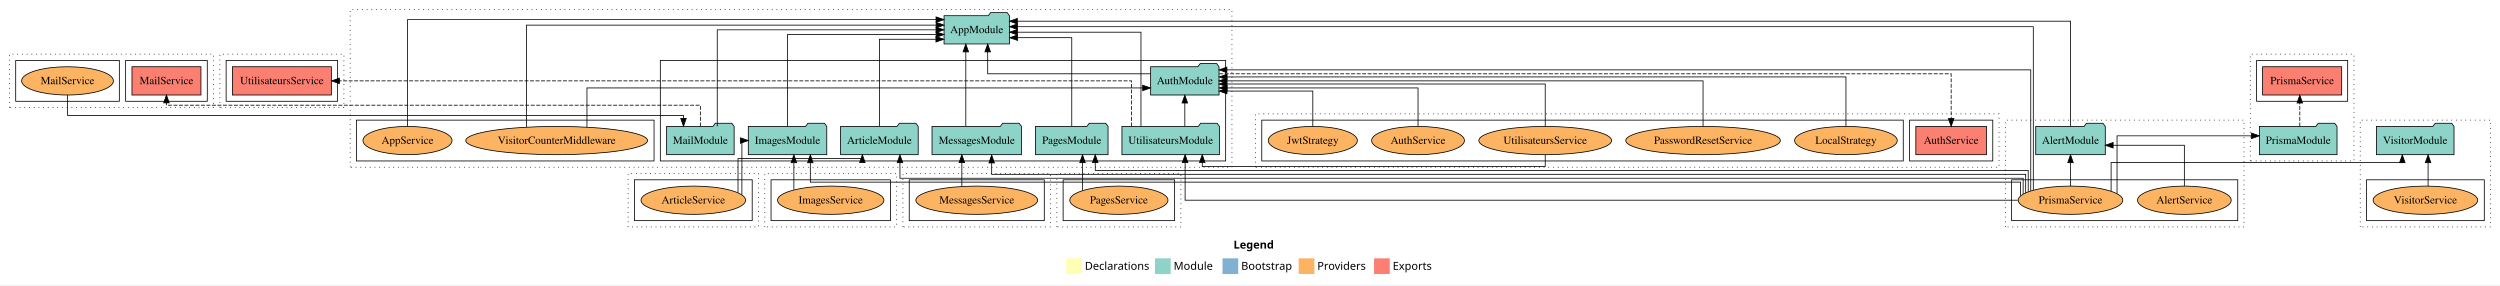
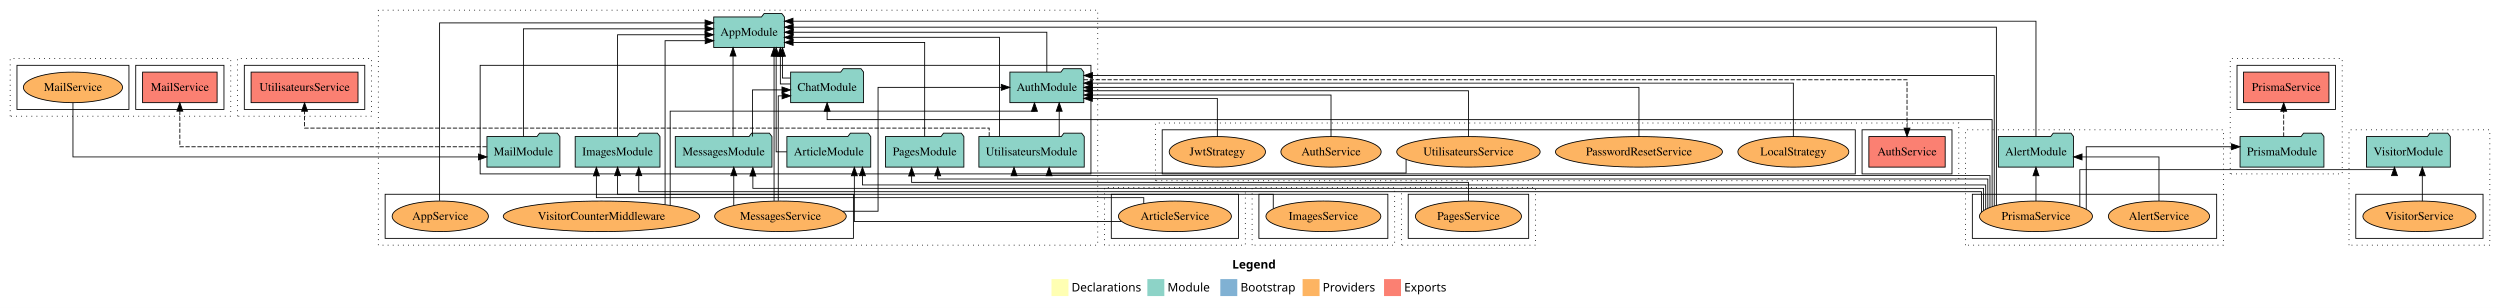
- <svg xmlns="http://www.w3.org/2000/svg" width="3184pt" height="363pt" viewBox="0.00 0.00 3184.00 363.00">
+ <svg xmlns="http://www.w3.org/2000/svg" width="2947pt" height="363pt" viewBox="0.00 0.00 2947.00 363.00">
  <g id="graph0" class="graph" transform="scale(1 1) rotate(0) translate(4 359)">
-     <polygon fill="white" stroke="transparent" points="-4,4 -4,-359 3180,-359 3180,4 -4,4" />
-     <text text-anchor="start" x="1567.01" y="-42.4" font-family="Times-12" font-weight="bold" font-size="14.00">Legend</text>
-     <polygon fill="#ffffb3" stroke="transparent" points="1354,-10 1354,-30 1374,-30 1374,-10 1354,-10" />
-     <text text-anchor="start" x="1377.63" y="-15.4" font-family="Times-12" font-size="14.00">  Declarations</text>
-     <polygon fill="#8dd3c7" stroke="transparent" points="1467,-10 1467,-30 1487,-30 1487,-10 1467,-10" />
-     <text text-anchor="start" x="1490.73" y="-15.4" font-family="Times-12" font-size="14.00">  Module</text>
-     <polygon fill="#80b1d3" stroke="transparent" points="1553,-10 1553,-30 1573,-30 1573,-10 1553,-10" />
-     <text text-anchor="start" x="1576.78" y="-15.4" font-family="Times-12" font-size="14.00">  Bootstrap</text>
-     <polygon fill="#fdb462" stroke="transparent" points="1650,-10 1650,-30 1670,-30 1670,-10 1650,-10" />
-     <text text-anchor="start" x="1673.67" y="-15.4" font-family="Times-12" font-size="14.00">  Providers</text>
-     <polygon fill="#fb8072" stroke="transparent" points="1746,-10 1746,-30 1766,-30 1766,-10 1746,-10" />
-     <text text-anchor="start" x="1769.73" y="-15.4" font-family="Times-12" font-size="14.00">  Exports</text>
+     <polygon fill="white" stroke="transparent" points="-4,4 -4,-359 2943,-359 2943,4 -4,4" />
+     <text text-anchor="start" x="1448.51" y="-42.4" font-family="Times-12" font-weight="bold" font-size="14.00">Legend</text>
+     <polygon fill="#ffffb3" stroke="transparent" points="1235.5,-10 1235.5,-30 1255.5,-30 1255.5,-10 1235.5,-10" />
+     <text text-anchor="start" x="1259.13" y="-15.4" font-family="Times-12" font-size="14.00">  Declarations</text>
+     <polygon fill="#8dd3c7" stroke="transparent" points="1348.5,-10 1348.5,-30 1368.5,-30 1368.5,-10 1348.5,-10" />
+     <text text-anchor="start" x="1372.23" y="-15.4" font-family="Times-12" font-size="14.00">  Module</text>
+     <polygon fill="#80b1d3" stroke="transparent" points="1434.5,-10 1434.5,-30 1454.5,-30 1454.5,-10 1434.5,-10" />
+     <text text-anchor="start" x="1458.28" y="-15.4" font-family="Times-12" font-size="14.00">  Bootstrap</text>
+     <polygon fill="#fdb462" stroke="transparent" points="1531.5,-10 1531.5,-30 1551.5,-30 1551.5,-10 1531.5,-10" />
+     <text text-anchor="start" x="1555.17" y="-15.4" font-family="Times-12" font-size="14.00">  Providers</text>
+     <polygon fill="#fb8072" stroke="transparent" points="1627.5,-10 1627.5,-30 1647.5,-30 1647.5,-10 1627.5,-10" />
+     <text text-anchor="start" x="1651.23" y="-15.4" font-family="Times-12" font-size="14.00">  Exports</text>
    <g id="clust1" class="cluster">
-       <polygon fill="none" stroke="black" stroke-dasharray="1,5" points="2550,-70 2550,-206 2854,-206 2854,-70 2550,-70" />
+       <polygon fill="none" stroke="black" stroke-dasharray="1,5" points="2313,-70 2313,-206 2617,-206 2617,-70 2313,-70" />
    </g>
    <g id="clust6" class="cluster">
-       <polygon fill="none" stroke="black" points="2558,-78 2558,-130 2846,-130 2846,-78 2558,-78" />
+       <polygon fill="none" stroke="black" points="2321,-78 2321,-130 2609,-130 2609,-78 2321,-78" />
    </g>
    <g id="clust7" class="cluster">
-       <polygon fill="none" stroke="black" stroke-dasharray="1,5" points="442,-146 442,-347 1565,-347 1565,-146 442,-146" />
+       <polygon fill="none" stroke="black" stroke-dasharray="1,5" points="442,-70 442,-347 1290,-347 1290,-70 442,-70" />
    </g>
    <g id="clust9" class="cluster">
-       <polygon fill="none" stroke="black" points="837,-154 837,-282 1557,-282 1557,-154 837,-154" />
+       <polygon fill="none" stroke="black" points="562,-154 562,-282 1282,-282 1282,-154 562,-154" />
    </g>
    <g id="clust12" class="cluster">
-       <polygon fill="none" stroke="black" points="450,-154 450,-206 829,-206 829,-154 450,-154" />
+       <polygon fill="none" stroke="black" points="450,-78 450,-130 1002,-130 1002,-78 450,-78" />
    </g>
    <g id="clust13" class="cluster">
-       <polygon fill="none" stroke="black" stroke-dasharray="1,5" points="796,-70 796,-138 962,-138 962,-70 796,-70" />
+       <polygon fill="none" stroke="black" stroke-dasharray="1,5" points="1298,-70 1298,-138 1464,-138 1464,-70 1298,-70" />
    </g>
    <g id="clust18" class="cluster">
-       <polygon fill="none" stroke="black" points="804,-78 804,-130 954,-130 954,-78 804,-78" />
+       <polygon fill="none" stroke="black" points="1306,-78 1306,-130 1456,-130 1456,-78 1306,-78" />
    </g>
    <g id="clust19" class="cluster">
-       <polygon fill="none" stroke="black" stroke-dasharray="1,5" points="1595,-146 1595,-214 2542,-214 2542,-146 1595,-146" />
+       <polygon fill="none" stroke="black" stroke-dasharray="1,5" points="1358,-146 1358,-214 2305,-214 2305,-146 1358,-146" />
    </g>
    <g id="clust22" class="cluster">
-       <polygon fill="none" stroke="black" points="2428,-154 2428,-206 2534,-206 2534,-154 2428,-154" />
+       <polygon fill="none" stroke="black" points="2191,-154 2191,-206 2297,-206 2297,-154 2191,-154" />
    </g>
    <g id="clust24" class="cluster">
-       <polygon fill="none" stroke="black" points="1603,-154 1603,-206 2420,-206 2420,-154 1603,-154" />
-     </g>
-     <g id="clust25" class="cluster">
-       <polygon fill="none" stroke="black" stroke-dasharray="1,5" points="970,-70 970,-138 1138,-138 1138,-70 970,-70" />
-     </g>
-     <g id="clust30" class="cluster">
-       <polygon fill="none" stroke="black" points="978,-78 978,-130 1130,-130 1130,-78 978,-78" />
+       <polygon fill="none" stroke="black" points="1366,-154 1366,-206 2183,-206 2183,-154 1366,-154" />
    </g>
    <g id="clust31" class="cluster">
+       <polygon fill="none" stroke="black" stroke-dasharray="1,5" points="1472,-70 1472,-138 1640,-138 1640,-70 1472,-70" />
+     </g>
+     <g id="clust36" class="cluster">
+       <polygon fill="none" stroke="black" points="1480,-78 1480,-130 1632,-130 1632,-78 1480,-78" />
+     </g>
+     <g id="clust37" class="cluster">
      <polygon fill="none" stroke="black" stroke-dasharray="1,5" points="8,-222 8,-290 268,-290 268,-222 8,-222" />
    </g>
-     <g id="clust34" class="cluster">
+     <g id="clust40" class="cluster">
      <polygon fill="none" stroke="black" points="156,-230 156,-282 260,-282 260,-230 156,-230" />
    </g>
-     <g id="clust36" class="cluster">
+     <g id="clust42" class="cluster">
      <polygon fill="none" stroke="black" points="16,-230 16,-282 148,-282 148,-230 16,-230" />
    </g>
-     <g id="clust37" class="cluster">
-       <polygon fill="none" stroke="black" stroke-dasharray="1,5" points="1146,-70 1146,-138 1334,-138 1334,-70 1146,-70" />
-     </g>
-     <g id="clust42" class="cluster">
-       <polygon fill="none" stroke="black" points="1154,-78 1154,-130 1326,-130 1326,-78 1154,-78" />
-     </g>
-     <g id="clust43" class="cluster">
-       <polygon fill="none" stroke="black" stroke-dasharray="1,5" points="1342,-70 1342,-138 1500,-138 1500,-70 1342,-70" />
-     </g>
-     <g id="clust48" class="cluster">
-       <polygon fill="none" stroke="black" points="1350,-78 1350,-130 1492,-130 1492,-78 1350,-78" />
-     </g>
    <g id="clust49" class="cluster">
-       <polygon fill="none" stroke="black" stroke-dasharray="1,5" points="2862,-154 2862,-290 2994,-290 2994,-154 2862,-154" />
-     </g>
-     <g id="clust52" class="cluster">
-       <polygon fill="none" stroke="black" points="2870,-230 2870,-282 2986,-282 2986,-230 2870,-230" />
+       <polygon fill="none" stroke="black" stroke-dasharray="1,5" points="1648,-70 1648,-138 1806,-138 1806,-70 1648,-70" />
+     </g>
+     <g id="clust54" class="cluster">
+       <polygon fill="none" stroke="black" points="1656,-78 1656,-130 1798,-130 1798,-78 1656,-78" />
    </g>
    <g id="clust55" class="cluster">
+       <polygon fill="none" stroke="black" stroke-dasharray="1,5" points="2625,-154 2625,-290 2757,-290 2757,-154 2625,-154" />
+     </g>
+     <g id="clust58" class="cluster">
+       <polygon fill="none" stroke="black" points="2633,-230 2633,-282 2749,-282 2749,-230 2633,-230" />
+     </g>
+     <g id="clust61" class="cluster">
      <polygon fill="none" stroke="black" stroke-dasharray="1,5" points="276,-222 276,-290 434,-290 434,-222 276,-222" />
    </g>
-     <g id="clust58" class="cluster">
+     <g id="clust64" class="cluster">
      <polygon fill="none" stroke="black" points="284,-230 284,-282 426,-282 426,-230 284,-230" />
    </g>
-     <g id="clust61" class="cluster">
-       <polygon fill="none" stroke="black" stroke-dasharray="1,5" points="3002,-70 3002,-206 3168,-206 3168,-70 3002,-70" />
-     </g>
-     <g id="clust66" class="cluster">
-       <polygon fill="none" stroke="black" points="3010,-78 3010,-130 3160,-130 3160,-78 3010,-78" />
+     <g id="clust67" class="cluster">
+       <polygon fill="none" stroke="black" stroke-dasharray="1,5" points="2765,-70 2765,-206 2931,-206 2931,-70 2765,-70" />
+     </g>
+     <g id="clust72" class="cluster">
+       <polygon fill="none" stroke="black" points="2773,-78 2773,-130 2923,-130 2923,-78 2773,-78" />
    </g>
    <g id="node1" class="node">
-       <ellipse fill="#fdb462" stroke="black" cx="2778" cy="-104" rx="59.66" ry="18" />
-       <text text-anchor="middle" x="2778" y="-99.8" font-family="Times,serif" font-size="14.00">AlertService</text>
+       <ellipse fill="#fdb462" stroke="black" cx="2541" cy="-104" rx="59.66" ry="18" />
+       <text text-anchor="middle" x="2541" y="-99.8" font-family="Times,serif" font-size="14.00">AlertService</text>
    </g>
    <g id="node3" class="node">
-       <polygon fill="#8dd3c7" stroke="black" points="2677.31,-198 2674.31,-202 2653.31,-202 2650.31,-198 2588.69,-198 2588.69,-162 2677.31,-162 2677.31,-198" />
-       <text text-anchor="middle" x="2633" y="-175.8" font-family="Times,serif" font-size="14.00">AlertModule</text>
+       <polygon fill="#8dd3c7" stroke="black" points="2440.31,-198 2437.31,-202 2416.31,-202 2413.31,-198 2351.69,-198 2351.69,-162 2440.31,-162 2440.31,-198" />
+       <text text-anchor="middle" x="2396" y="-175.8" font-family="Times,serif" font-size="14.00">AlertModule</text>
    </g>
    <g id="edge1" class="edge">
-       <path fill="none" stroke="black" d="M2778,-122.03C2778,-142.77 2778,-174 2778,-174 2778,-174 2687.29,-174 2687.29,-174" />
-       <polygon fill="black" stroke="black" points="2687.29,-170.5 2677.29,-174 2687.29,-177.5 2687.29,-170.5" />
+       <path fill="none" stroke="black" d="M2541,-122.03C2541,-142.77 2541,-174 2541,-174 2541,-174 2450.29,-174 2450.29,-174" />
+       <polygon fill="black" stroke="black" points="2450.29,-170.5 2440.29,-174 2450.29,-177.5 2450.29,-170.5" />
    </g>
    <g id="node2" class="node">
-       <ellipse fill="#fdb462" stroke="black" cx="2633" cy="-104" rx="66.63" ry="18" />
-       <text text-anchor="middle" x="2633" y="-99.8" font-family="Times,serif" font-size="14.00">PrismaService</text>
+       <ellipse fill="#fdb462" stroke="black" cx="2396" cy="-104" rx="66.63" ry="18" />
+       <text text-anchor="middle" x="2396" y="-99.8" font-family="Times,serif" font-size="14.00">PrismaService</text>
    </g>
    <g id="edge2" class="edge">
-       <path fill="none" stroke="black" d="M2633,-122.01C2633,-122.01 2633,-151.85 2633,-151.85" />
-       <polygon fill="black" stroke="black" points="2629.5,-151.85 2633,-161.85 2636.5,-151.85 2629.5,-151.85" />
+       <path fill="none" stroke="black" d="M2396,-122.01C2396,-122.01 2396,-151.85 2396,-151.85" />
+       <polygon fill="black" stroke="black" points="2392.5,-151.85 2396,-161.85 2399.5,-151.85 2392.5,-151.85" />
    </g>
    <g id="node4" class="node">
-       <polygon fill="#8dd3c7" stroke="black" points="1165.42,-198 1162.42,-202 1141.42,-202 1138.42,-198 1066.58,-198 1066.58,-162 1165.42,-162 1165.42,-198" />
-       <text text-anchor="middle" x="1116" y="-175.8" font-family="Times,serif" font-size="14.00">ArticleModule</text>
+       <polygon fill="#8dd3c7" stroke="black" points="1022.42,-198 1019.42,-202 998.42,-202 995.42,-198 923.58,-198 923.58,-162 1022.42,-162 1022.42,-198" />
+       <text text-anchor="middle" x="973" y="-175.8" font-family="Times,serif" font-size="14.00">ArticleModule</text>
+     </g>
+     <g id="edge18" class="edge">
+       <path fill="none" stroke="black" d="M2336.74,-112.58C2336.74,-123.51 2336.74,-141 2336.74,-141 2336.74,-141 1012.65,-141 1012.65,-141 1012.65,-141 1012.65,-151.87 1012.65,-151.87" />
+       <polygon fill="black" stroke="black" points="1009.15,-151.87 1012.65,-161.87 1016.15,-151.87 1009.15,-151.87" />
+     </g>
+     <g id="node5" class="node">
+       <polygon fill="#8dd3c7" stroke="black" points="1273.55,-274 1270.55,-278 1249.55,-278 1246.55,-274 1186.45,-274 1186.45,-238 1273.55,-238 1273.55,-274" />
+       <text text-anchor="middle" x="1230" y="-251.8" font-family="Times,serif" font-size="14.00">AuthModule</text>
+     </g>
+     <g id="edge26" class="edge">
+       <path fill="none" stroke="black" d="M2346.81,-116.21C2346.81,-154.54 2346.81,-270 2346.81,-270 2346.81,-270 1283.78,-270 1283.78,-270" />
+       <polygon fill="black" stroke="black" points="1283.78,-266.5 1273.78,-270 1283.78,-273.5 1283.78,-266.5" />
+     </g>
+     <g id="node6" class="node">
+       <polygon fill="#8dd3c7" stroke="black" points="1013.99,-274 1010.99,-278 989.99,-278 986.99,-274 928.01,-274 928.01,-238 1013.99,-238 1013.99,-274" />
+       <text text-anchor="middle" x="971" y="-251.8" font-family="Times,serif" font-size="14.00">ChatModule</text>
+     </g>
+     <g id="edge31" class="edge">
+       <path fill="none" stroke="black" d="M2344.29,-115.77C2344.29,-144.9 2344.29,-218 2344.29,-218 2344.29,-218 971,-218 971,-218 971,-218 971,-227.89 971,-227.89" />
+       <polygon fill="black" stroke="black" points="967.5,-227.89 971,-237.89 974.5,-227.89 967.5,-227.89" />
+     </g>
+     <g id="node7" class="node">
+       <polygon fill="#8dd3c7" stroke="black" points="773.97,-198 770.97,-202 749.97,-202 746.97,-198 674.03,-198 674.03,-162 773.97,-162 773.97,-198" />
+       <text text-anchor="middle" x="724" y="-175.8" font-family="Times,serif" font-size="14.00">ImagesModule</text>
+     </g>
+     <g id="edge34" class="edge">
+       <path fill="none" stroke="black" d="M2331.7,-109.05C2331.7,-117.36 2331.7,-133 2331.7,-133 2331.7,-133 748.99,-133 748.99,-133 748.99,-133 748.99,-151.96 748.99,-151.96" />
+       <polygon fill="black" stroke="black" points="745.49,-151.96 748.99,-161.96 752.49,-151.96 745.49,-151.96" />
+     </g>
+     <g id="node9" class="node">
+       <polygon fill="#8dd3c7" stroke="black" points="905.97,-198 902.97,-202 881.97,-202 878.97,-198 792.03,-198 792.03,-162 905.97,-162 905.97,-198" />
+       <text text-anchor="middle" x="849" y="-175.8" font-family="Times,serif" font-size="14.00">MessagesModule</text>
+     </g>
+     <g id="edge38" class="edge">
+       <path fill="none" stroke="black" d="M2334.22,-111C2334.22,-120.69 2334.22,-137 2334.22,-137 2334.22,-137 883.48,-137 883.48,-137 883.48,-137 883.48,-151.51 883.48,-151.51" />
+       <polygon fill="black" stroke="black" points="879.98,-151.51 883.48,-161.51 886.98,-151.51 879.98,-151.51" />
+     </g>
+     <g id="node10" class="node">
+       <polygon fill="#8dd3c7" stroke="black" points="1132.21,-198 1129.21,-202 1108.21,-202 1105.21,-198 1039.79,-198 1039.79,-162 1132.21,-162 1132.21,-198" />
+       <text text-anchor="middle" x="1086" y="-175.8" font-family="Times,serif" font-size="14.00">PagesModule</text>
+     </g>
+     <g id="edge40" class="edge">
+       <path fill="none" stroke="black" d="M2339.26,-113.77C2339.26,-126.73 2339.26,-148 2339.26,-148 2339.26,-148 1101.37,-148 1101.37,-148 1101.37,-148 1101.37,-151.76 1101.37,-151.76" />
+       <polygon fill="black" stroke="black" points="1097.87,-151.76 1101.37,-161.76 1104.87,-151.76 1097.87,-151.76" />
+     </g>
+     <g id="node11" class="node">
+       <polygon fill="#8dd3c7" stroke="black" points="1274.09,-198 1271.09,-202 1250.09,-202 1247.09,-198 1149.91,-198 1149.91,-162 1274.09,-162 1274.09,-198" />
+       <text text-anchor="middle" x="1212" y="-175.8" font-family="Times,serif" font-size="14.00">UtilisateursModule</text>
+     </g>
+     <g id="edge44" class="edge">
+       <path fill="none" stroke="black" d="M2341.77,-114.65C2341.77,-128.79 2341.77,-152 2341.77,-152 2341.77,-152 1191.32,-152 1191.32,-152 1191.32,-152 1191.32,-152.98 1191.32,-152.98" />
+       <polygon fill="black" stroke="black" points="1187.82,-151.79 1191.32,-161.79 1194.82,-151.79 1187.82,-151.79" />
+     </g>
+     <g id="node12" class="node">
+       <polygon fill="#8dd3c7" stroke="black" points="920.66,-339 917.66,-343 896.66,-343 893.66,-339 837.34,-339 837.34,-303 920.66,-303 920.66,-339" />
+       <text text-anchor="middle" x="879" y="-316.8" font-family="Times,serif" font-size="14.00">AppModule</text>
    </g>
    <g id="edge15" class="edge">
-       <path fill="none" stroke="black" d="M2572.66,-111.95C2572.66,-120.23 2572.66,-132 2572.66,-132 2572.66,-132 1142.17,-132 1142.17,-132 1142.17,-132 1142.17,-151.85 1142.17,-151.85" />
-       <polygon fill="black" stroke="black" points="1138.67,-151.85 1142.17,-161.85 1145.67,-151.85 1138.67,-151.85" />
-     </g>
-     <g id="node5" class="node">
-       <polygon fill="#8dd3c7" stroke="black" points="1548.55,-274 1545.55,-278 1524.55,-278 1521.55,-274 1461.45,-274 1461.45,-238 1548.55,-238 1548.55,-274" />
-       <text text-anchor="middle" x="1505" y="-251.8" font-family="Times,serif" font-size="14.00">AuthModule</text>
-     </g>
-     <g id="edge22" class="edge">
-       <path fill="none" stroke="black" d="M2582.37,-115.94C2582.37,-154 2582.37,-270 2582.37,-270 2582.37,-270 1558.57,-270 1558.57,-270" />
-       <polygon fill="black" stroke="black" points="1558.57,-266.5 1548.57,-270 1558.57,-273.5 1558.57,-266.5" />
-     </g>
-     <g id="node6" class="node">
-       <polygon fill="#8dd3c7" stroke="black" points="1048.97,-198 1045.97,-202 1024.97,-202 1021.97,-198 949.03,-198 949.03,-162 1048.97,-162 1048.97,-198" />
-       <text text-anchor="middle" x="999" y="-175.8" font-family="Times,serif" font-size="14.00">ImagesModule</text>
-     </g>
-     <g id="edge27" class="edge">
-       <path fill="none" stroke="black" d="M2569.42,-109.8C2569.42,-116.62 2569.42,-127 2569.42,-127 2569.42,-127 1028.03,-127 1028.03,-127 1028.03,-127 1028.03,-151.76 1028.03,-151.76" />
-       <polygon fill="black" stroke="black" points="1024.53,-151.76 1028.03,-161.76 1031.53,-151.76 1024.53,-151.76" />
+       <path fill="none" stroke="black" d="M2349.33,-116.95C2349.33,-164.55 2349.33,-327 2349.33,-327 2349.33,-327 931.03,-327 931.03,-327" />
+       <polygon fill="black" stroke="black" points="931.03,-323.5 921.03,-327 931.03,-330.5 931.03,-323.5" />
+     </g>
+     <g id="node28" class="node">
+       <polygon fill="#8dd3c7" stroke="black" points="2735.43,-198 2732.43,-202 2711.43,-202 2708.43,-198 2636.57,-198 2636.57,-162 2735.43,-162 2735.43,-198" />
+       <text text-anchor="middle" x="2686" y="-175.8" font-family="Times,serif" font-size="14.00">PrismaModule</text>
+     </g>
+     <g id="edge42" class="edge">
+       <path fill="none" stroke="black" d="M2455.26,-112.47C2455.26,-133.42 2455.26,-186 2455.26,-186 2455.26,-186 2626.5,-186 2626.5,-186" />
+       <polygon fill="black" stroke="black" points="2626.5,-189.5 2636.5,-186 2626.5,-182.5 2626.5,-189.5" />
+     </g>
+     <g id="node31" class="node">
+       <polygon fill="#8dd3c7" stroke="black" points="2884.43,-198 2881.43,-202 2860.43,-202 2857.43,-198 2785.57,-198 2785.57,-162 2884.43,-162 2884.43,-198" />
+       <text text-anchor="middle" x="2835" y="-175.8" font-family="Times,serif" font-size="14.00">VisitorModule</text>
+     </g>
+     <g id="edge46" class="edge">
+       <path fill="none" stroke="black" d="M2447.71,-115.66C2447.71,-131.81 2447.71,-159 2447.71,-159 2447.71,-159 2818.59,-159 2818.59,-159 2818.59,-159 2818.59,-159.29 2818.59,-159.29" />
+       <polygon fill="black" stroke="black" points="2815.09,-151.92 2818.59,-161.92 2822.09,-151.92 2815.09,-151.92" />
+     </g>
+     <g id="edge3" class="edge">
+       <path fill="none" stroke="black" d="M2396,-198.27C2396,-239.06 2396,-334 2396,-334 2396,-334 930.76,-334 930.76,-334" />
+       <polygon fill="black" stroke="black" points="930.76,-330.5 920.76,-334 930.76,-337.5 930.76,-330.5" />
+     </g>
+     <g id="edge4" class="edge">
+       <path fill="none" stroke="black" d="M923.49,-180C916.12,-180 910.93,-180 910.93,-180 910.93,-180 910.93,-292.86 910.93,-292.86" />
+       <polygon fill="black" stroke="black" points="907.43,-292.86 910.93,-302.86 914.43,-292.86 907.43,-292.86" />
+     </g>
+     <g id="edge5" class="edge">
+       <path fill="none" stroke="black" d="M1230,-274.11C1230,-293.34 1230,-321 1230,-321 1230,-321 930.99,-321 930.99,-321" />
+       <polygon fill="black" stroke="black" points="930.99,-317.5 920.99,-321 930.99,-324.5 930.99,-317.5" />
+     </g>
+     <g id="node17" class="node">
+       <polygon fill="#fb8072" stroke="black" points="2288.98,-198 2199.02,-198 2199.02,-162 2288.98,-162 2288.98,-198" />
+       <text text-anchor="middle" x="2244" y="-175.8" font-family="Times,serif" font-size="14.00">AuthService </text>
+     </g>
+     <g id="edge20" class="edge">
+       <path fill="none" stroke="black" stroke-dasharray="5,2" d="M1273.57,-265C1467.66,-265 2244,-265 2244,-265 2244,-265 2244,-208.03 2244,-208.03" />
+       <polygon fill="black" stroke="black" points="2247.5,-208.03 2244,-198.03 2240.5,-208.03 2247.5,-208.03" />
+     </g>
+     <g id="edge6" class="edge">
+       <path fill="none" stroke="black" d="M927.52,-267C922.07,-267 918.35,-267 918.35,-267 918.35,-267 918.35,-292.72 918.35,-292.72" />
+       <polygon fill="black" stroke="black" points="914.85,-292.72 918.35,-302.72 921.85,-292.72 914.85,-292.72" />
+     </g>
+     <g id="edge7" class="edge">
+       <path fill="none" stroke="black" d="M927.84,-260C920.87,-260 915.88,-260 915.88,-260 915.88,-260 915.88,-292.7 915.88,-292.7" />
+       <polygon fill="black" stroke="black" points="912.38,-292.7 915.88,-302.7 919.38,-292.7 912.38,-292.7" />
+     </g>
+     <g id="edge8" class="edge">
+       <path fill="none" stroke="black" d="M724,-198.04C724,-235.45 724,-318 724,-318 724,-318 827.05,-318 827.05,-318" />
+       <polygon fill="black" stroke="black" points="827.05,-321.5 837.05,-318 827.05,-314.5 827.05,-321.5" />
    </g>
    <g id="node8" class="node">
-       <polygon fill="#8dd3c7" stroke="black" points="1296.97,-198 1293.97,-202 1272.97,-202 1269.97,-198 1183.03,-198 1183.03,-162 1296.97,-162 1296.97,-198" />
-       <text text-anchor="middle" x="1240" y="-175.8" font-family="Times,serif" font-size="14.00">MessagesModule</text>
-     </g>
-     <g id="edge31" class="edge">
-       <path fill="none" stroke="black" d="M2575.9,-113.37C2575.9,-123.12 2575.9,-137 2575.9,-137 2575.9,-137 1259,-137 1259,-137 1259,-137 1259,-151.51 1259,-151.51" />
-       <polygon fill="black" stroke="black" points="1255.5,-151.51 1259,-161.51 1262.5,-151.51 1255.5,-151.51" />
-     </g>
-     <g id="node9" class="node">
-       <polygon fill="#8dd3c7" stroke="black" points="1407.21,-198 1404.21,-202 1383.21,-202 1380.21,-198 1314.79,-198 1314.79,-162 1407.21,-162 1407.21,-198" />
-       <text text-anchor="middle" x="1361" y="-175.8" font-family="Times,serif" font-size="14.00">PagesModule</text>
-     </g>
-     <g id="edge33" class="edge">
-       <path fill="none" stroke="black" d="M2579.13,-114.79C2579.13,-126.02 2579.13,-142 2579.13,-142 2579.13,-142 1390.9,-142 1390.9,-142 1390.9,-142 1390.9,-151.89 1390.9,-151.89" />
-       <polygon fill="black" stroke="black" points="1387.4,-151.89 1390.9,-161.89 1394.4,-151.89 1387.4,-151.89" />
-     </g>
-     <g id="node10" class="node">
-       <polygon fill="#8dd3c7" stroke="black" points="1549.09,-198 1546.09,-202 1525.09,-202 1522.09,-198 1424.91,-198 1424.91,-162 1549.09,-162 1549.09,-198" />
-       <text text-anchor="middle" x="1487" y="-175.8" font-family="Times,serif" font-size="14.00">UtilisateursModule</text>
-     </g>
-     <g id="edge37" class="edge">
-       <path fill="none" stroke="black" d="M2565.84,-104C2323.08,-104 1505.36,-104 1505.36,-104 1505.36,-104 1505.36,-151.99 1505.36,-151.99" />
-       <polygon fill="black" stroke="black" points="1501.86,-151.99 1505.36,-161.99 1508.86,-151.99 1501.86,-151.99" />
-     </g>
-     <g id="node11" class="node">
-       <polygon fill="#8dd3c7" stroke="black" points="1281.66,-339 1278.66,-343 1257.66,-343 1254.66,-339 1198.34,-339 1198.34,-303 1281.66,-303 1281.66,-339" />
-       <text text-anchor="middle" x="1240" y="-316.8" font-family="Times,serif" font-size="14.00">AppModule</text>
-     </g>
-     <g id="edge12" class="edge">
-       <path fill="none" stroke="black" d="M2585.61,-116.84C2585.61,-164 2585.61,-325 2585.61,-325 2585.61,-325 1291.75,-325 1291.75,-325" />
-       <polygon fill="black" stroke="black" points="1291.75,-321.5 1281.75,-325 1291.75,-328.5 1291.75,-321.5" />
-     </g>
-     <g id="node27" class="node">
-       <polygon fill="#8dd3c7" stroke="black" points="2972.43,-198 2969.43,-202 2948.43,-202 2945.43,-198 2873.57,-198 2873.57,-162 2972.43,-162 2972.43,-198" />
-       <text text-anchor="middle" x="2923" y="-175.8" font-family="Times,serif" font-size="14.00">PrismaModule</text>
-     </g>
-     <g id="edge35" class="edge">
-       <path fill="none" stroke="black" d="M2692.26,-112.47C2692.26,-133.42 2692.26,-186 2692.26,-186 2692.26,-186 2863.5,-186 2863.5,-186" />
-       <polygon fill="black" stroke="black" points="2863.5,-189.5 2873.5,-186 2863.5,-182.5 2863.5,-189.5" />
-     </g>
-     <g id="node30" class="node">
-       <polygon fill="#8dd3c7" stroke="black" points="3121.43,-198 3118.43,-202 3097.43,-202 3094.43,-198 3022.57,-198 3022.57,-162 3121.43,-162 3121.43,-198" />
-       <text text-anchor="middle" x="3072" y="-175.8" font-family="Times,serif" font-size="14.00">VisitorModule</text>
-     </g>
-     <g id="edge39" class="edge">
-       <path fill="none" stroke="black" d="M2684.71,-115.62C2684.71,-129.83 2684.71,-152 2684.71,-152 2684.71,-152 3055.59,-152 3055.59,-152 3055.59,-152 3055.59,-152.98 3055.59,-152.98" />
-       <polygon fill="black" stroke="black" points="3052.09,-151.79 3055.59,-161.79 3059.09,-151.79 3052.09,-151.79" />
-     </g>
-     <g id="edge3" class="edge">
-       <path fill="none" stroke="black" d="M2633,-198.03C2633,-238.3 2633,-332 2633,-332 2633,-332 1291.69,-332 1291.69,-332" />
-       <polygon fill="black" stroke="black" points="1291.69,-328.5 1281.69,-332 1291.69,-335.5 1291.69,-328.5" />
-     </g>
-     <g id="edge4" class="edge">
-       <path fill="none" stroke="black" d="M1116,-198.21C1116,-233.77 1116,-309 1116,-309 1116,-309 1188.02,-309 1188.02,-309" />
-       <polygon fill="black" stroke="black" points="1188.02,-312.5 1198.02,-309 1188.02,-305.5 1188.02,-312.5" />
-     </g>
-     <g id="edge5" class="edge">
-       <path fill="none" stroke="black" d="M1461.27,-265C1389.34,-265 1253.94,-265 1253.94,-265 1253.94,-265 1253.94,-292.97 1253.94,-292.97" />
-       <polygon fill="black" stroke="black" points="1250.44,-292.97 1253.94,-302.97 1257.44,-292.97 1250.44,-292.97" />
-     </g>
-     <g id="node15" class="node">
-       <polygon fill="#fb8072" stroke="black" points="2525.98,-198 2436.02,-198 2436.02,-162 2525.98,-162 2525.98,-198" />
-       <text text-anchor="middle" x="2481" y="-175.8" font-family="Times,serif" font-size="14.00">AuthService </text>
-     </g>
-     <g id="edge17" class="edge">
-       <path fill="none" stroke="black" stroke-dasharray="5,2" d="M1548.83,-265C1738.75,-265 2481,-265 2481,-265 2481,-265 2481,-208.03 2481,-208.03" />
-       <polygon fill="black" stroke="black" points="2484.5,-208.03 2481,-198.03 2477.5,-208.03 2484.5,-208.03" />
-     </g>
-     <g id="edge6" class="edge">
-       <path fill="none" stroke="black" d="M999,-198.21C999,-235.06 999,-315 999,-315 999,-315 1188.3,-315 1188.3,-315" />
-       <polygon fill="black" stroke="black" points="1188.3,-318.5 1198.3,-315 1188.3,-311.5 1188.3,-318.5" />
-     </g>
-     <g id="node7" class="node">
-       <polygon fill="#8dd3c7" stroke="black" points="930.99,-198 927.99,-202 906.99,-202 903.99,-198 845.01,-198 845.01,-162 930.99,-162 930.99,-198" />
-       <text text-anchor="middle" x="888" y="-175.8" font-family="Times,serif" font-size="14.00">MailModule</text>
-     </g>
-     <g id="edge7" class="edge">
-       <path fill="none" stroke="black" d="M909.5,-198.14C909.5,-236.23 909.5,-321 909.5,-321 909.5,-321 1188.14,-321 1188.14,-321" />
-       <polygon fill="black" stroke="black" points="1188.14,-324.5 1198.14,-321 1188.14,-317.5 1188.14,-324.5" />
-     </g>
-     <g id="node22" class="node">
+       <polygon fill="#8dd3c7" stroke="black" points="655.99,-198 652.99,-202 631.99,-202 628.99,-198 570.01,-198 570.01,-162 655.99,-162 655.99,-198" />
+       <text text-anchor="middle" x="613" y="-175.8" font-family="Times,serif" font-size="14.00">MailModule</text>
+     </g>
+     <g id="edge9" class="edge">
+       <path fill="none" stroke="black" d="M613,-198.07C613,-236.94 613,-325 613,-325 613,-325 827.14,-325 827.14,-325" />
+       <polygon fill="black" stroke="black" points="827.14,-328.5 837.14,-325 827.14,-321.5 827.14,-328.5" />
+     </g>
+     <g id="node24" class="node">
      <polygon fill="#fb8072" stroke="black" points="251.92,-274 164.08,-274 164.08,-238 251.92,-238 251.92,-274" />
      <text text-anchor="middle" x="208" y="-251.8" font-family="Times,serif" font-size="14.00">MailService </text>
    </g>
-     <g id="edge28" class="edge">
-       <path fill="none" stroke="black" stroke-dasharray="5,2" d="M888,-198.04C888,-210.56 888,-225 888,-225 888,-225 208,-225 208,-225 208,-225 208,-227.97 208,-227.97" />
+     <g id="edge35" class="edge">
+       <path fill="none" stroke="black" stroke-dasharray="5,2" d="M569.66,-186C465.18,-186 208,-186 208,-186 208,-186 208,-227.97 208,-227.97" />
      <polygon fill="black" stroke="black" points="204.5,-227.97 208,-237.97 211.5,-227.97 204.5,-227.97" />
    </g>
-     <g id="edge8" class="edge">
-       <path fill="none" stroke="black" d="M1226.06,-198.14C1226.06,-198.14 1226.06,-292.93 1226.06,-292.93" />
-       <polygon fill="black" stroke="black" points="1222.56,-292.92 1226.06,-302.93 1229.56,-292.93 1222.56,-292.92" />
-     </g>
-     <g id="edge9" class="edge">
-       <path fill="none" stroke="black" d="M1361,-198.21C1361,-234.21 1361,-311 1361,-311 1361,-311 1291.98,-311 1291.98,-311" />
-       <polygon fill="black" stroke="black" points="1291.98,-307.5 1281.98,-311 1291.98,-314.5 1291.98,-307.5" />
-     </g>
-     <g id="edge16" class="edge">
-       <path fill="none" stroke="black" d="M1505,-198.01C1505,-198.01 1505,-227.85 1505,-227.85" />
-       <polygon fill="black" stroke="black" points="1501.5,-227.85 1505,-237.85 1508.5,-227.85 1501.5,-227.85" />
+     <g id="edge29" class="edge">
+       <path fill="none" stroke="black" d="M883.05,-198.04C883.05,-219.66 883.05,-253 883.05,-253 883.05,-253 917.8,-253 917.8,-253" />
+       <polygon fill="black" stroke="black" points="917.8,-256.5 927.8,-253 917.8,-249.5 917.8,-256.5" />
    </g>
    <g id="edge10" class="edge">
-       <path fill="none" stroke="black" d="M1449.14,-198.04C1449.14,-235.45 1449.14,-318 1449.14,-318 1449.14,-318 1291.82,-318 1291.82,-318" />
-       <polygon fill="black" stroke="black" points="1291.82,-314.5 1281.82,-318 1291.82,-321.5 1291.82,-314.5" />
-     </g>
-     <g id="node28" class="node">
+       <path fill="none" stroke="black" d="M860.11,-198.14C860.11,-198.14 860.11,-292.93 860.11,-292.93" />
+       <polygon fill="black" stroke="black" points="856.61,-292.92 860.11,-302.93 863.61,-292.93 856.61,-292.92" />
+     </g>
+     <g id="edge11" class="edge">
+       <path fill="none" stroke="black" d="M1086,-198.21C1086,-233.77 1086,-309 1086,-309 1086,-309 930.89,-309 930.89,-309" />
+       <polygon fill="black" stroke="black" points="930.89,-305.5 920.89,-309 930.89,-312.5 930.89,-305.5" />
+     </g>
+     <g id="edge19" class="edge">
+       <path fill="none" stroke="black" d="M1244.59,-198.01C1244.59,-198.01 1244.59,-227.85 1244.59,-227.85" />
+       <polygon fill="black" stroke="black" points="1241.09,-227.85 1244.59,-237.85 1248.09,-227.85 1241.09,-227.85" />
+     </g>
+     <g id="edge12" class="edge">
+       <path fill="none" stroke="black" d="M1174.14,-198.21C1174.14,-235.06 1174.14,-315 1174.14,-315 1174.14,-315 930.66,-315 930.66,-315" />
+       <polygon fill="black" stroke="black" points="930.66,-311.5 920.66,-315 930.66,-318.5 930.66,-311.5" />
+     </g>
+     <g id="node29" class="node">
      <polygon fill="#fb8072" stroke="black" points="418.02,-274 291.98,-274 291.98,-238 418.02,-238 418.02,-274" />
      <text text-anchor="middle" x="355" y="-251.8" font-family="Times,serif" font-size="14.00">UtilisateursService </text>
    </g>
-     <g id="edge36" class="edge">
-       <path fill="none" stroke="black" stroke-dasharray="5,2" d="M1437.05,-198.01C1437.05,-220.49 1437.05,-256 1437.05,-256 1437.05,-256 428.25,-256 428.25,-256" />
-       <polygon fill="black" stroke="black" points="428.25,-252.5 418.25,-256 428.25,-259.5 428.25,-252.5" />
-     </g>
-     <g id="node12" class="node">
-       <ellipse fill="#fdb462" stroke="black" cx="515" cy="-180" rx="56.74" ry="18" />
-       <text text-anchor="middle" x="515" y="-175.8" font-family="Times,serif" font-size="14.00">AppService</text>
-     </g>
-     <g id="edge11" class="edge">
-       <path fill="none" stroke="black" d="M515,-198.27C515,-239.06 515,-334 515,-334 515,-334 1188.15,-334 1188.15,-334" />
-       <polygon fill="black" stroke="black" points="1188.15,-337.5 1198.15,-334 1188.15,-330.5 1188.15,-337.5" />
+     <g id="edge43" class="edge">
+       <path fill="none" stroke="black" stroke-dasharray="5,2" d="M1162.05,-198.21C1162.05,-203.55 1162.05,-208 1162.05,-208 1162.05,-208 355,-208 355,-208 355,-208 355,-227.85 355,-227.85" />
+       <polygon fill="black" stroke="black" points="351.5,-227.85 355,-237.85 358.5,-227.85 351.5,-227.85" />
    </g>
    <g id="node13" class="node">
-       <ellipse fill="#fdb462" stroke="black" cx="705" cy="-180" rx="115.75" ry="18" />
-       <text text-anchor="middle" x="705" y="-175.8" font-family="Times,serif" font-size="14.00">VisitorCounterMiddleware</text>
+       <ellipse fill="#fdb462" stroke="black" cx="515" cy="-104" rx="56.74" ry="18" />
+       <text text-anchor="middle" x="515" y="-99.8" font-family="Times,serif" font-size="14.00">AppService</text>
+     </g>
+     <g id="edge13" class="edge">
+       <path fill="none" stroke="black" d="M514.19,-122.27C514.19,-176.38 514.19,-332 514.19,-332 514.19,-332 827.15,-332 827.15,-332" />
+       <polygon fill="black" stroke="black" points="827.15,-335.5 837.15,-332 827.15,-328.5 827.15,-335.5" />
+     </g>
+     <g id="node14" class="node">
+       <ellipse fill="#fdb462" stroke="black" cx="916" cy="-104" rx="77.56" ry="18" />
+       <text text-anchor="middle" x="916" y="-99.8" font-family="Times,serif" font-size="14.00">MessagesService</text>
    </g>
    <g id="edge24" class="edge">
-       <path fill="none" stroke="black" d="M743.54,-197.25C743.54,-217.11 743.54,-247 743.54,-247 743.54,-247 1451.33,-247 1451.33,-247" />
-       <polygon fill="black" stroke="black" points="1451.33,-250.5 1461.33,-247 1451.33,-243.5 1451.33,-250.5" />
-     </g>
-     <g id="edge13" class="edge">
-       <path fill="none" stroke="black" d="M666.46,-197.15C666.46,-235.93 666.46,-327 666.46,-327 666.46,-327 1188.29,-327 1188.29,-327" />
-       <polygon fill="black" stroke="black" points="1188.29,-330.5 1198.29,-327 1188.29,-323.5 1188.29,-330.5" />
-     </g>
-     <g id="node14" class="node">
-       <ellipse fill="#fdb462" stroke="black" cx="879" cy="-104" rx="66.61" ry="18" />
-       <text text-anchor="middle" x="879" y="-99.8" font-family="Times,serif" font-size="14.00">ArticleService</text>
+       <path fill="none" stroke="black" d="M989.19,-110C1011.88,-110 1031.05,-110 1031.05,-110 1031.05,-110 1031.05,-256 1031.05,-256 1031.05,-256 1176.34,-256 1176.34,-256" />
+       <polygon fill="black" stroke="black" points="1176.34,-259.5 1186.34,-256 1176.34,-252.5 1176.34,-259.5" />
+     </g>
+     <g id="edge30" class="edge">
+       <path fill="none" stroke="black" d="M913.41,-122.27C913.41,-160.63 913.41,-246 913.41,-246 913.41,-246 917.94,-246 917.94,-246" />
+       <polygon fill="black" stroke="black" points="917.94,-249.5 927.94,-246 917.94,-242.5 917.94,-249.5" />
+     </g>
+     <g id="edge37" class="edge">
+       <path fill="none" stroke="black" d="M860.97,-116.89C860.97,-116.89 860.97,-151.91 860.97,-151.91" />
+       <polygon fill="black" stroke="black" points="857.47,-151.91 860.97,-161.91 864.47,-151.91 857.47,-151.91" />
    </g>
    <g id="edge14" class="edge">
-       <path fill="none" stroke="black" d="M935.93,-113.72C935.93,-129.02 935.93,-157 935.93,-157 935.93,-157 1094.33,-157 1094.33,-157 1094.33,-157 1094.33,-157.49 1094.33,-157.49" />
-       <polygon fill="black" stroke="black" points="1090.83,-151.88 1094.33,-161.88 1097.83,-151.88 1090.83,-151.88" />
+       <path fill="none" stroke="black" d="M908.46,-122.13C908.46,-122.13 908.46,-292.77 908.46,-292.77" />
+       <polygon fill="black" stroke="black" points="904.96,-292.77 908.46,-302.77 911.96,-292.77 904.96,-292.77" />
+     </g>
+     <g id="node15" class="node">
+       <ellipse fill="#fdb462" stroke="black" cx="705" cy="-104" rx="115.75" ry="18" />
+       <text text-anchor="middle" x="705" y="-99.8" font-family="Times,serif" font-size="14.00">VisitorCounterMiddleware</text>
+     </g>
+     <g id="edge28" class="edge">
+       <path fill="none" stroke="black" d="M786.01,-117.27C786.01,-149.26 786.01,-228 786.01,-228 786.01,-228 1215.41,-228 1215.41,-228 1215.41,-228 1215.41,-228.98 1215.41,-228.98" />
+       <polygon fill="black" stroke="black" points="1211.91,-227.79 1215.41,-237.79 1218.91,-227.79 1211.91,-227.79" />
+     </g>
+     <g id="edge16" class="edge">
+       <path fill="none" stroke="black" d="M780,-117.9C780,-164.32 780,-311 780,-311 780,-311 827.3,-311 827.3,-311" />
+       <polygon fill="black" stroke="black" points="827.3,-314.5 837.3,-311 827.3,-307.5 827.3,-314.5" />
+     </g>
+     <g id="node16" class="node">
+       <ellipse fill="#fdb462" stroke="black" cx="1381" cy="-104" rx="66.61" ry="18" />
+       <text text-anchor="middle" x="1381" y="-99.8" font-family="Times,serif" font-size="14.00">ArticleService</text>
+     </g>
+     <g id="edge17" class="edge">
+       <path fill="none" stroke="black" d="M1317.75,-98C1210.16,-98 1003.09,-98 1003.09,-98 1003.09,-98 1003.09,-151.8 1003.09,-151.8" />
+       <polygon fill="black" stroke="black" points="999.59,-151.8 1003.09,-161.8 1006.59,-151.8 999.59,-151.8" />
+     </g>
+     <g id="edge32" class="edge">
+       <path fill="none" stroke="black" d="M1344.28,-119.04C1344.28,-122.91 1344.28,-126 1344.28,-126 1344.28,-126 699.01,-126 699.01,-126 699.01,-126 699.01,-151.72 699.01,-151.72" />
+       <polygon fill="black" stroke="black" points="695.51,-151.72 699.01,-161.72 702.51,-151.72 695.51,-151.72" />
+     </g>
+     <g id="node18" class="node">
+       <ellipse fill="#fdb462" stroke="black" cx="1565" cy="-180" rx="59.11" ry="18" />
+       <text text-anchor="middle" x="1565" y="-175.8" font-family="Times,serif" font-size="14.00">AuthService</text>
+     </g>
+     <g id="edge21" class="edge">
+       <path fill="none" stroke="black" d="M1565,-198.31C1565,-218.15 1565,-247 1565,-247 1565,-247 1283.8,-247 1283.8,-247" />
+       <polygon fill="black" stroke="black" points="1283.8,-243.5 1273.8,-247 1283.8,-250.5 1283.8,-243.5" />
+     </g>
+     <g id="node19" class="node">
+       <ellipse fill="#fdb462" stroke="black" cx="1431" cy="-180" rx="56.76" ry="18" />
+       <text text-anchor="middle" x="1431" y="-175.8" font-family="Times,serif" font-size="14.00">JwtStrategy</text>
+     </g>
+     <g id="edge22" class="edge">
+       <path fill="none" stroke="black" d="M1431,-198.22C1431,-216.83 1431,-243 1431,-243 1431,-243 1283.61,-243 1283.61,-243" />
+       <polygon fill="black" stroke="black" points="1283.61,-239.5 1273.61,-243 1283.61,-246.5 1283.61,-239.5" />
+     </g>
+     <g id="node20" class="node">
+       <ellipse fill="#fdb462" stroke="black" cx="2110" cy="-180" rx="65.41" ry="18" />
+       <text text-anchor="middle" x="2110" y="-175.8" font-family="Times,serif" font-size="14.00">LocalStrategy</text>
+     </g>
+     <g id="edge23" class="edge">
+       <path fill="none" stroke="black" d="M2110,-198.38C2110,-222.28 2110,-261 2110,-261 2110,-261 1283.64,-261 1283.64,-261" />
+       <polygon fill="black" stroke="black" points="1283.64,-257.5 1273.64,-261 1283.64,-264.5 1283.64,-257.5" />
+     </g>
+     <g id="node21" class="node">
+       <ellipse fill="#fdb462" stroke="black" cx="1928" cy="-180" rx="98.41" ry="18" />
+       <text text-anchor="middle" x="1928" y="-175.8" font-family="Times,serif" font-size="14.00">PasswordResetService</text>
    </g>
    <g id="edge25" class="edge">
-       <path fill="none" stroke="black" d="M940.87,-111.01C940.87,-129.83 940.87,-180 940.87,-180 940.87,-180 941.67,-180 941.67,-180" />
-       <polygon fill="black" stroke="black" points="938.95,-183.5 948.95,-180 938.95,-176.5 938.95,-183.5" />
-     </g>
-     <g id="node16" class="node">
-       <ellipse fill="#fdb462" stroke="black" cx="1802" cy="-180" rx="59.11" ry="18" />
-       <text text-anchor="middle" x="1802" y="-175.8" font-family="Times,serif" font-size="14.00">AuthService</text>
-     </g>
-     <g id="edge18" class="edge">
-       <path fill="none" stroke="black" d="M1802,-198.31C1802,-218.15 1802,-247 1802,-247 1802,-247 1558.82,-247 1558.82,-247" />
-       <polygon fill="black" stroke="black" points="1558.82,-243.5 1548.82,-247 1558.82,-250.5 1558.82,-243.5" />
-     </g>
-     <g id="node17" class="node">
-       <ellipse fill="#fdb462" stroke="black" cx="1668" cy="-180" rx="56.76" ry="18" />
-       <text text-anchor="middle" x="1668" y="-175.8" font-family="Times,serif" font-size="14.00">JwtStrategy</text>
-     </g>
-     <g id="edge19" class="edge">
-       <path fill="none" stroke="black" d="M1668,-198.22C1668,-216.83 1668,-243 1668,-243 1668,-243 1558.68,-243 1558.68,-243" />
-       <polygon fill="black" stroke="black" points="1558.68,-239.5 1548.68,-243 1558.68,-246.5 1558.68,-239.5" />
-     </g>
-     <g id="node18" class="node">
-       <ellipse fill="#fdb462" stroke="black" cx="2347" cy="-180" rx="65.41" ry="18" />
-       <text text-anchor="middle" x="2347" y="-175.8" font-family="Times,serif" font-size="14.00">LocalStrategy</text>
-     </g>
-     <g id="edge20" class="edge">
-       <path fill="none" stroke="black" d="M2347,-198.38C2347,-222.28 2347,-261 2347,-261 2347,-261 1558.79,-261 1558.79,-261" />
-       <polygon fill="black" stroke="black" points="1558.79,-257.5 1548.79,-261 1558.79,-264.5 1558.79,-257.5" />
-     </g>
-     <g id="node19" class="node">
-       <ellipse fill="#fdb462" stroke="black" cx="2165" cy="-180" rx="98.41" ry="18" />
-       <text text-anchor="middle" x="2165" y="-175.8" font-family="Times,serif" font-size="14.00">PasswordResetService</text>
-     </g>
-     <g id="edge21" class="edge">
-       <path fill="none" stroke="black" d="M2165,-198.01C2165,-220.49 2165,-256 2165,-256 2165,-256 1558.56,-256 1558.56,-256" />
-       <polygon fill="black" stroke="black" points="1558.56,-252.5 1548.56,-256 1558.56,-259.5 1558.56,-252.5" />
-     </g>
-     <g id="node20" class="node">
-       <ellipse fill="#fdb462" stroke="black" cx="1964" cy="-180" rx="84.52" ry="18" />
-       <text text-anchor="middle" x="1964" y="-175.8" font-family="Times,serif" font-size="14.00">UtilisateursService</text>
-     </g>
-     <g id="edge23" class="edge">
-       <path fill="none" stroke="black" d="M1964,-198.17C1964,-219.5 1964,-252 1964,-252 1964,-252 1558.6,-252 1558.6,-252" />
-       <polygon fill="black" stroke="black" points="1558.6,-248.5 1548.6,-252 1558.6,-255.5 1558.6,-248.5" />
-     </g>
-     <g id="edge38" class="edge">
-       <path fill="none" stroke="black" d="M1964,-161.96C1964,-154.25 1964,-147 1964,-147 1964,-147 1527.2,-147 1527.2,-147 1527.2,-147 1527.2,-151.96 1527.2,-151.96" />
-       <polygon fill="black" stroke="black" points="1523.7,-151.96 1527.2,-161.96 1530.7,-151.96 1523.7,-151.96" />
-     </g>
-     <g id="node21" class="node">
-       <ellipse fill="#fdb462" stroke="black" cx="1054" cy="-104" rx="67.75" ry="18" />
-       <text text-anchor="middle" x="1054" y="-99.8" font-family="Times,serif" font-size="14.00">ImagesService</text>
-     </g>
-     <g id="edge26" class="edge">
-       <path fill="none" stroke="black" d="M1007.08,-117.24C1007.08,-117.24 1007.08,-151.79 1007.08,-151.79" />
-       <polygon fill="black" stroke="black" points="1003.58,-151.79 1007.08,-161.79 1010.58,-151.79 1003.58,-151.79" />
+       <path fill="none" stroke="black" d="M1928,-198.01C1928,-220.49 1928,-256 1928,-256 1928,-256 1283.66,-256 1283.66,-256" />
+       <polygon fill="black" stroke="black" points="1283.66,-252.5 1273.66,-256 1283.66,-259.5 1283.66,-252.5" />
+     </g>
+     <g id="node22" class="node">
+       <ellipse fill="#fdb462" stroke="black" cx="1727" cy="-180" rx="84.52" ry="18" />
+       <text text-anchor="middle" x="1727" y="-175.8" font-family="Times,serif" font-size="14.00">UtilisateursService</text>
+     </g>
+     <g id="edge27" class="edge">
+       <path fill="none" stroke="black" d="M1727,-198.17C1727,-219.5 1727,-252 1727,-252 1727,-252 1283.67,-252 1283.67,-252" />
+       <polygon fill="black" stroke="black" points="1283.67,-248.5 1273.67,-252 1283.67,-255.5 1283.67,-248.5" />
+     </g>
+     <g id="edge45" class="edge">
+       <path fill="none" stroke="black" d="M1653.49,-170.97C1653.49,-163.81 1653.49,-155 1653.49,-155 1653.49,-155 1232.68,-155 1232.68,-155 1232.68,-155 1232.68,-155.68 1232.68,-155.68" />
+       <polygon fill="black" stroke="black" points="1229.18,-151.83 1232.68,-161.83 1236.18,-151.83 1229.18,-151.83" />
    </g>
    <g id="node23" class="node">
+       <ellipse fill="#fdb462" stroke="black" cx="1556" cy="-104" rx="67.75" ry="18" />
+       <text text-anchor="middle" x="1556" y="-99.8" font-family="Times,serif" font-size="14.00">ImagesService</text>
+     </g>
+     <g id="edge33" class="edge">
+       <path fill="none" stroke="black" d="M1496.91,-113.09C1496.91,-120.59 1496.91,-130 1496.91,-130 1496.91,-130 724,-130 724,-130 724,-130 724,-151.95 724,-151.95" />
+       <polygon fill="black" stroke="black" points="720.5,-151.95 724,-161.95 727.5,-151.95 720.5,-151.95" />
+     </g>
+     <g id="node25" class="node">
      <ellipse fill="#fdb462" stroke="black" cx="82" cy="-256" rx="58.46" ry="18" />
      <text text-anchor="middle" x="82" y="-251.8" font-family="Times,serif" font-size="14.00">MailService</text>
    </g>
-     <g id="edge29" class="edge">
-       <path fill="none" stroke="black" d="M82,-237.85C82,-225.73 82,-212 82,-212 82,-212 866.5,-212 866.5,-212 866.5,-212 866.5,-208.24 866.5,-208.24" />
-       <polygon fill="black" stroke="black" points="870,-208.24 866.5,-198.24 863,-208.24 870,-208.24" />
-     </g>
-     <g id="node24" class="node">
-       <ellipse fill="#fdb462" stroke="black" cx="1240" cy="-104" rx="77.56" ry="18" />
-       <text text-anchor="middle" x="1240" y="-99.8" font-family="Times,serif" font-size="14.00">MessagesService</text>
-     </g>
-     <g id="edge30" class="edge">
-       <path fill="none" stroke="black" d="M1221,-121.63C1221,-121.63 1221,-151.94 1221,-151.94" />
-       <polygon fill="black" stroke="black" points="1217.5,-151.94 1221,-161.94 1224.5,-151.94 1217.5,-151.94" />
-     </g>
-     <g id="node25" class="node">
-       <ellipse fill="#fdb462" stroke="black" cx="1421" cy="-104" rx="62.54" ry="18" />
-       <text text-anchor="middle" x="1421" y="-99.8" font-family="Times,serif" font-size="14.00">PagesService</text>
-     </g>
-     <g id="edge32" class="edge">
-       <path fill="none" stroke="black" d="M1374.69,-116.21C1374.69,-116.21 1374.69,-151.86 1374.69,-151.86" />
-       <polygon fill="black" stroke="black" points="1371.19,-151.86 1374.69,-161.86 1378.19,-151.86 1371.19,-151.86" />
+     <g id="edge36" class="edge">
+       <path fill="none" stroke="black" d="M82,-237.8C82,-213.64 82,-174 82,-174 82,-174 560,-174 560,-174" />
+       <polygon fill="black" stroke="black" points="560,-177.5 570,-174 560,-170.5 560,-177.5" />
    </g>
    <g id="node26" class="node">
-       <polygon fill="#fb8072" stroke="black" points="2978.36,-274 2877.64,-274 2877.64,-238 2978.36,-238 2978.36,-274" />
-       <text text-anchor="middle" x="2928" y="-251.8" font-family="Times,serif" font-size="14.00">PrismaService </text>
-     </g>
-     <g id="edge34" class="edge">
-       <path fill="none" stroke="black" stroke-dasharray="5,2" d="M2925.02,-198.01C2925.02,-198.01 2925.02,-227.85 2925.02,-227.85" />
-       <polygon fill="black" stroke="black" points="2921.52,-227.85 2925.02,-237.85 2928.52,-227.85 2921.52,-227.85" />
-     </g>
-     <g id="node29" class="node">
-       <ellipse fill="#fdb462" stroke="black" cx="3085" cy="-104" rx="66.63" ry="18" />
-       <text text-anchor="middle" x="3085" y="-99.8" font-family="Times,serif" font-size="14.00">VisitorService</text>
-     </g>
-     <g id="edge40" class="edge">
-       <path fill="none" stroke="black" d="M3088.41,-122.01C3088.41,-122.01 3088.41,-151.85 3088.41,-151.85" />
-       <polygon fill="black" stroke="black" points="3084.91,-151.85 3088.41,-161.85 3091.91,-151.85 3084.91,-151.85" />
+       <ellipse fill="#fdb462" stroke="black" cx="1727" cy="-104" rx="62.54" ry="18" />
+       <text text-anchor="middle" x="1727" y="-99.8" font-family="Times,serif" font-size="14.00">PagesService</text>
+     </g>
+     <g id="edge39" class="edge">
+       <path fill="none" stroke="black" d="M1727,-122.13C1727,-132.71 1727,-144 1727,-144 1727,-144 1070.63,-144 1070.63,-144 1070.63,-144 1070.63,-151.58 1070.63,-151.58" />
+       <polygon fill="black" stroke="black" points="1067.13,-151.58 1070.63,-161.58 1074.13,-151.58 1067.13,-151.58" />
+     </g>
+     <g id="node27" class="node">
+       <polygon fill="#fb8072" stroke="black" points="2741.36,-274 2640.64,-274 2640.64,-238 2741.36,-238 2741.36,-274" />
+       <text text-anchor="middle" x="2691" y="-251.8" font-family="Times,serif" font-size="14.00">PrismaService </text>
+     </g>
+     <g id="edge41" class="edge">
+       <path fill="none" stroke="black" stroke-dasharray="5,2" d="M2688.02,-198.01C2688.02,-198.01 2688.02,-227.85 2688.02,-227.85" />
+       <polygon fill="black" stroke="black" points="2684.52,-227.85 2688.02,-237.85 2691.52,-227.85 2684.52,-227.85" />
+     </g>
+     <g id="node30" class="node">
+       <ellipse fill="#fdb462" stroke="black" cx="2848" cy="-104" rx="66.63" ry="18" />
+       <text text-anchor="middle" x="2848" y="-99.8" font-family="Times,serif" font-size="14.00">VisitorService</text>
+     </g>
+     <g id="edge47" class="edge">
+       <path fill="none" stroke="black" d="M2851.41,-122.01C2851.41,-122.01 2851.41,-151.85 2851.41,-151.85" />
+       <polygon fill="black" stroke="black" points="2847.91,-151.85 2851.41,-161.85 2854.91,-151.85 2847.91,-151.85" />
    </g>
  </g>
</svg>
